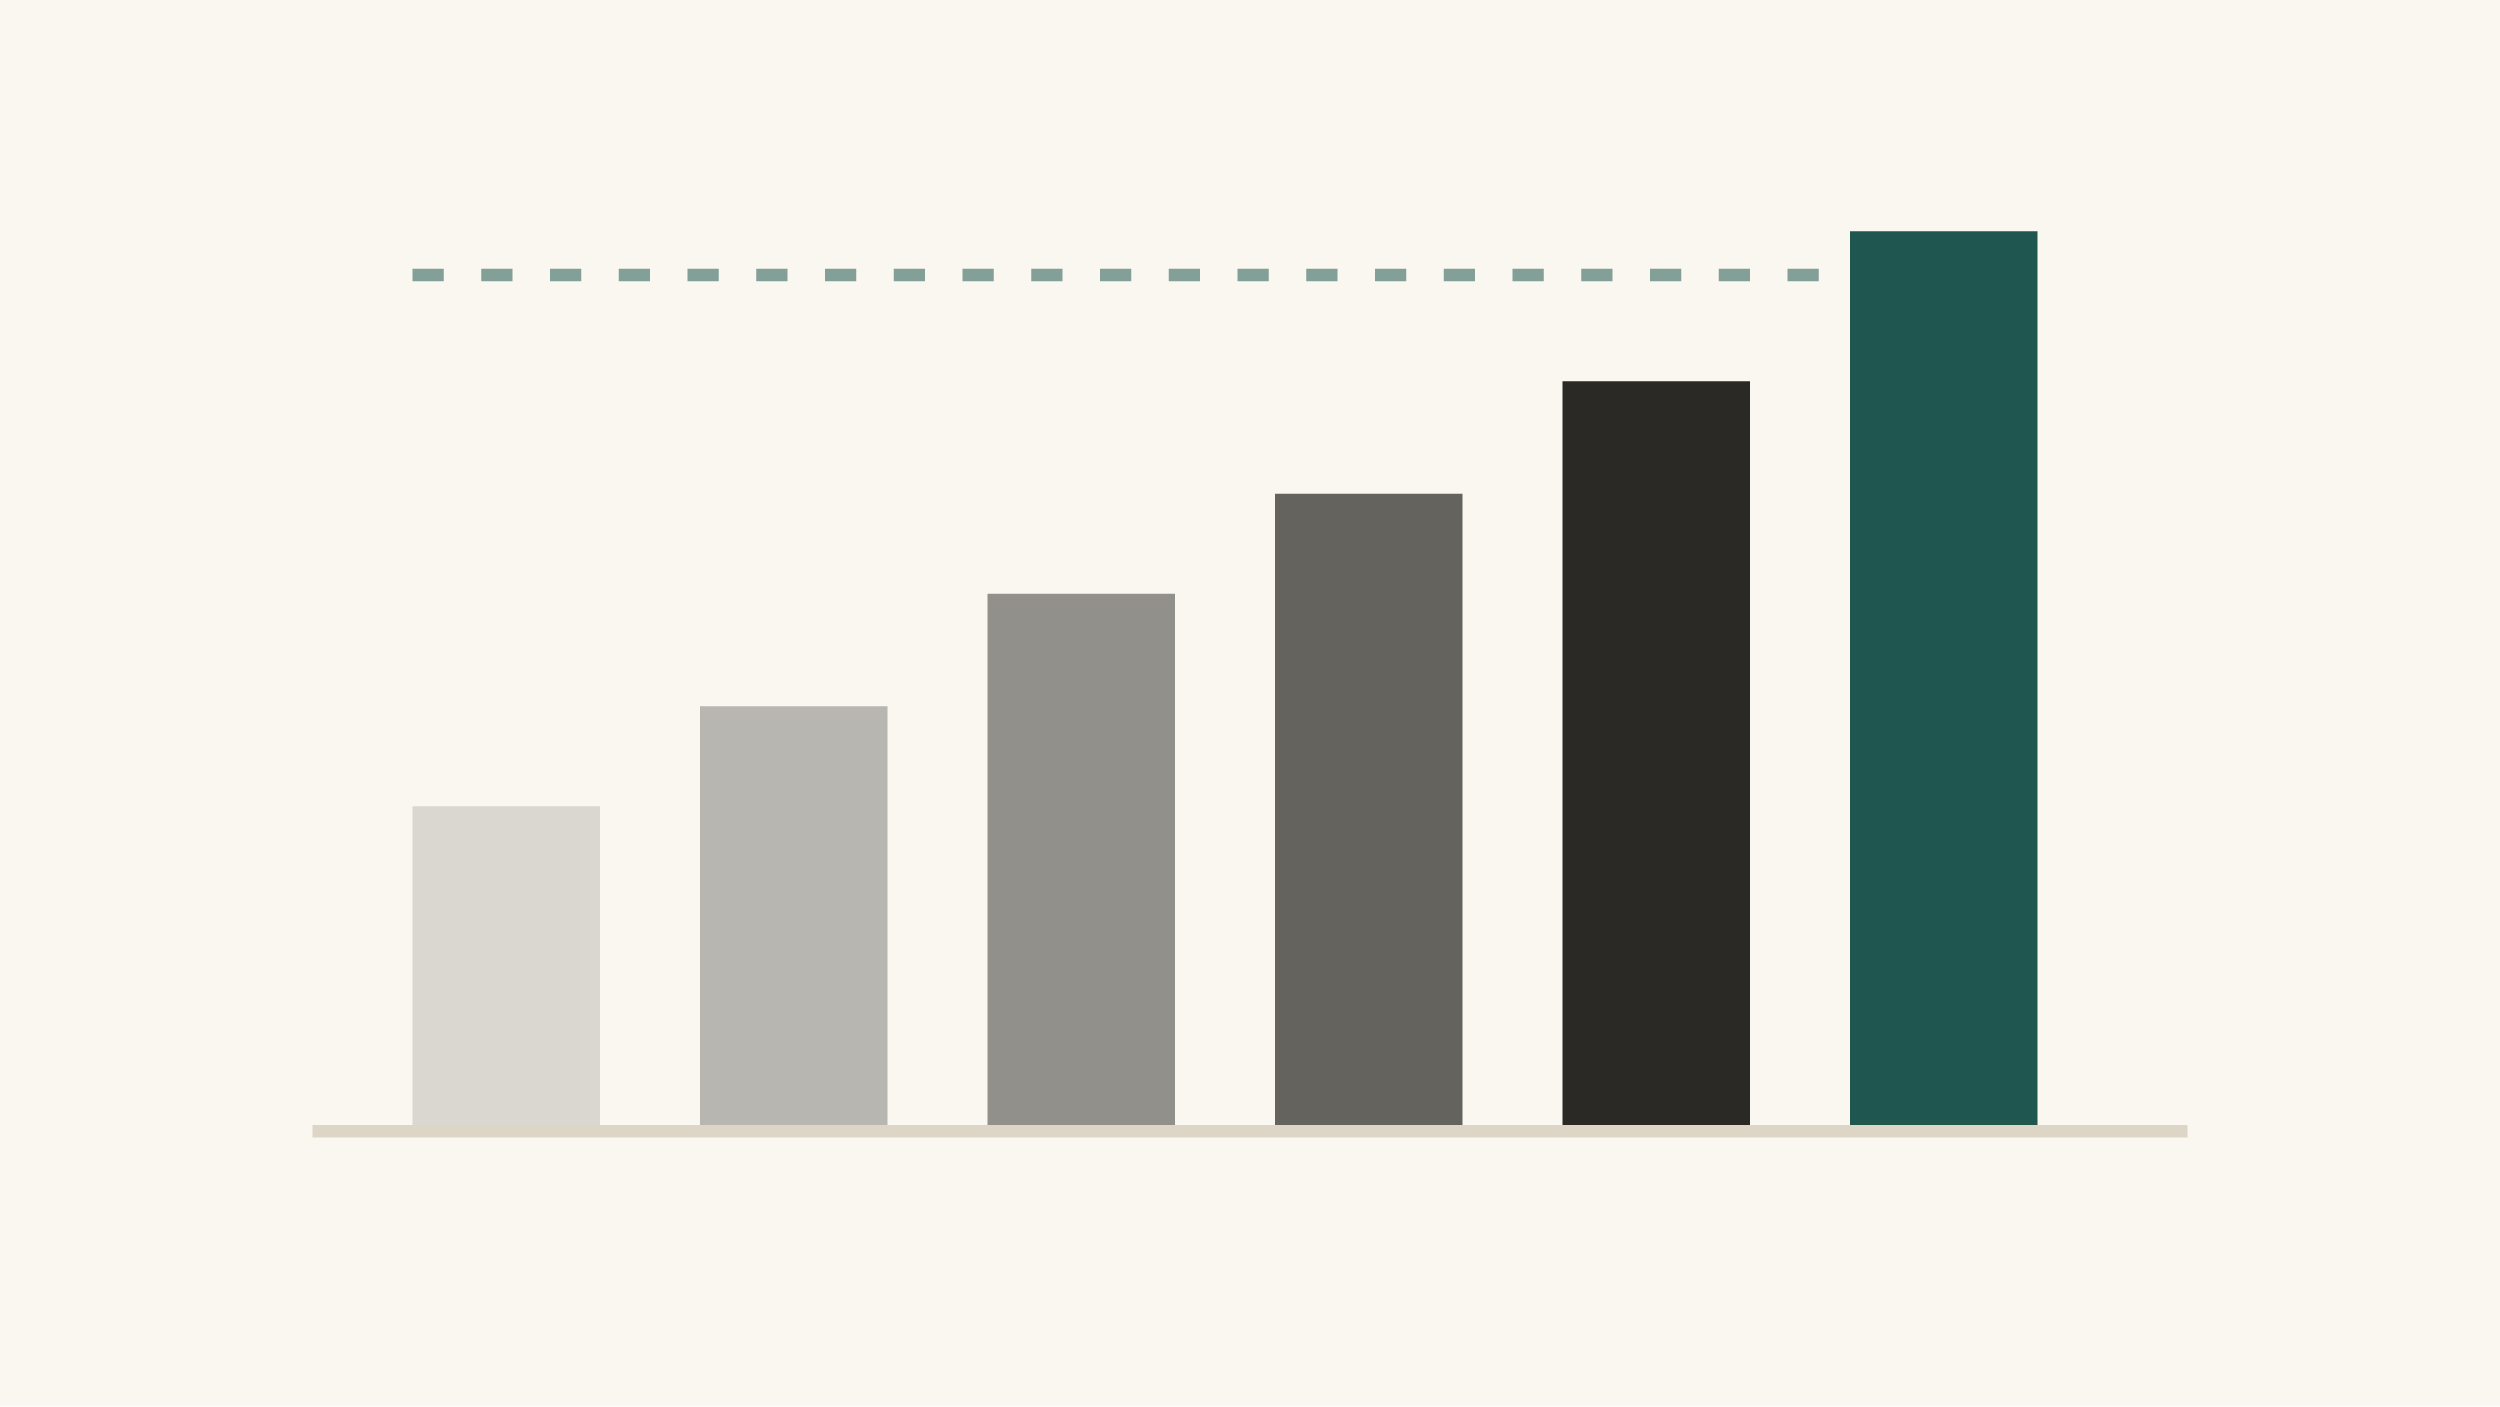
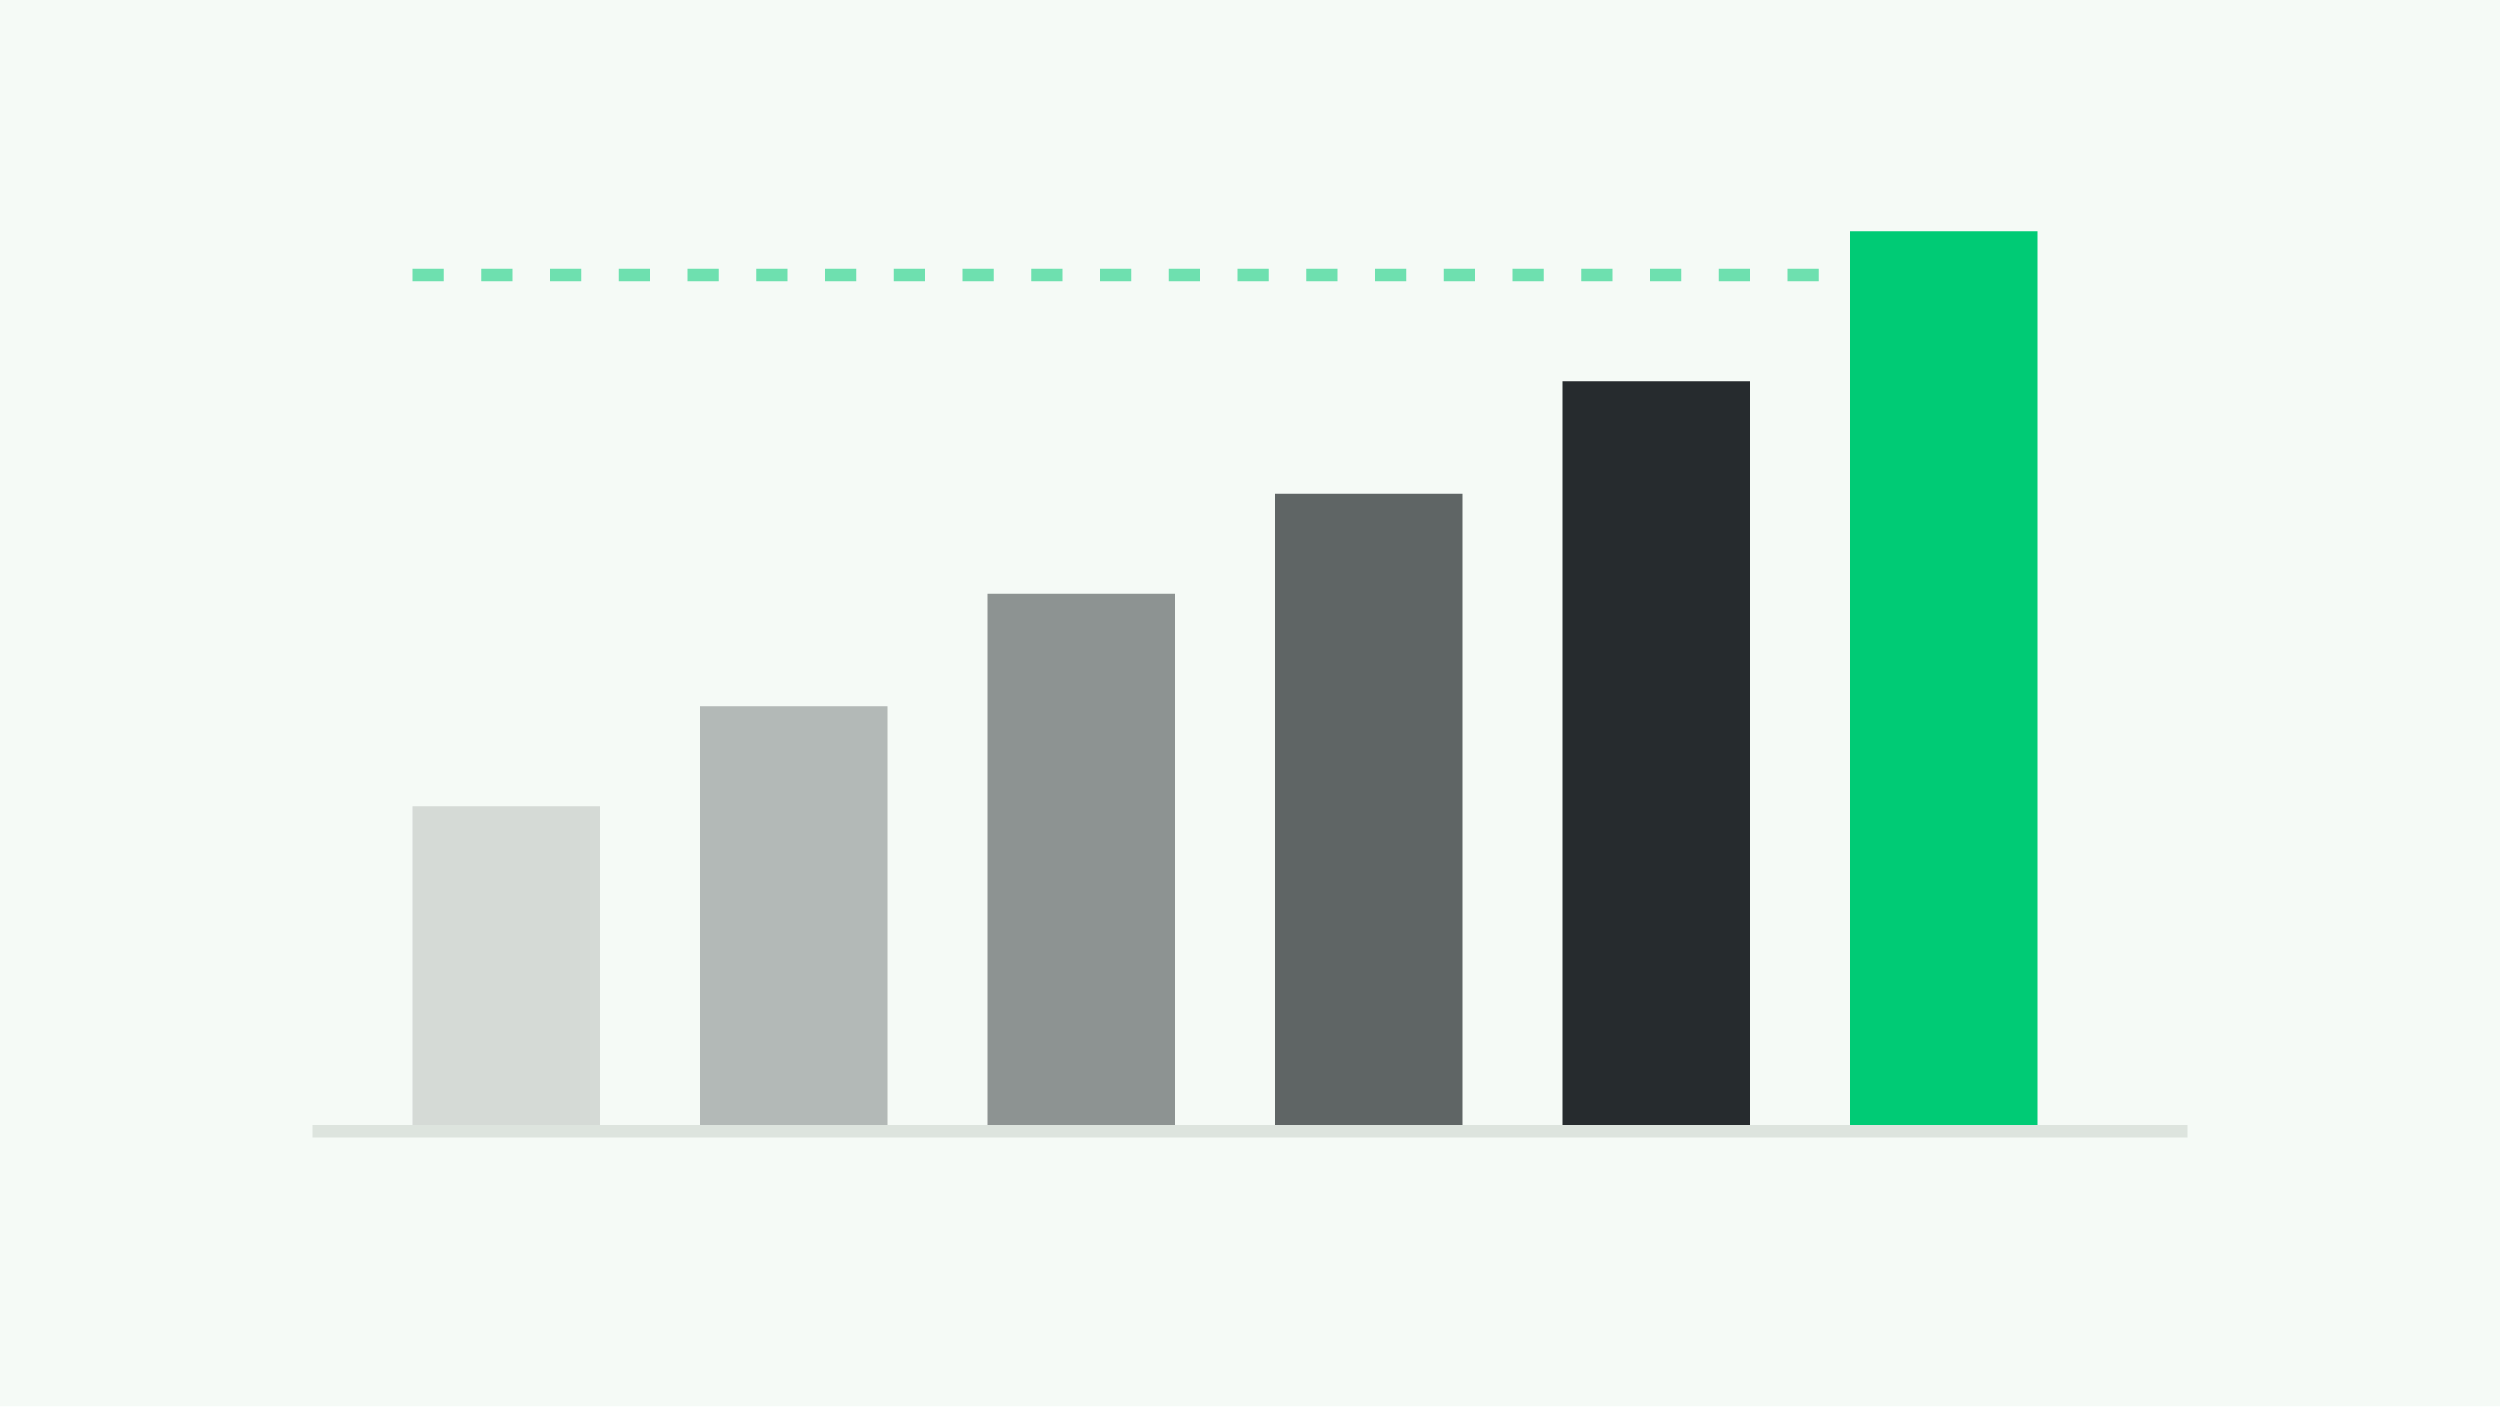
<svg xmlns="http://www.w3.org/2000/svg" viewBox="0 0 400 225">
-   <rect width="400" height="225" fill="#FAF7F0" />
+   <rect width="400" height="225" fill="#F5FAF6" />
  <g>
-     <rect x="66" y="129" width="30" height="52" fill="#2A2925" opacity="0.16" />
-     <rect x="112" y="113" width="30" height="68" fill="#2A2925" opacity="0.32" />
-     <rect x="158" y="95" width="30" height="86" fill="#2A2925" opacity="0.5" />
-     <rect x="204" y="79" width="30" height="102" fill="#2A2925" opacity="0.72" />
-     <rect x="250" y="61" width="30" height="120" fill="#2A2925" />
-     <rect x="296" y="37" width="30" height="144" fill="#1F5750" />
-     <line x1="50" y1="181" x2="350" y2="181" stroke="#DDD6C6" stroke-width="2" />
-     <line x1="66" y1="44" x2="311" y2="44" stroke="#1F5750" stroke-width="2" stroke-dasharray="5 6" opacity="0.55" />
+     <rect x="66" y="129" width="30" height="52" fill="#262B2E" opacity="0.16" />
+     <rect x="112" y="113" width="30" height="68" fill="#262B2E" opacity="0.32" />
+     <rect x="158" y="95" width="30" height="86" fill="#262B2E" opacity="0.5" />
+     <rect x="204" y="79" width="30" height="102" fill="#262B2E" opacity="0.72" />
+     <rect x="250" y="61" width="30" height="120" fill="#262B2E" />
+     <rect x="296" y="37" width="30" height="144" fill="#00CB75" />
+     <line x1="50" y1="181" x2="350" y2="181" stroke="#DDE4DE" stroke-width="2" />
+     <line x1="66" y1="44" x2="311" y2="44" stroke="#00CB75" stroke-width="2" stroke-dasharray="5 6" opacity="0.55" />
  </g>
</svg>
